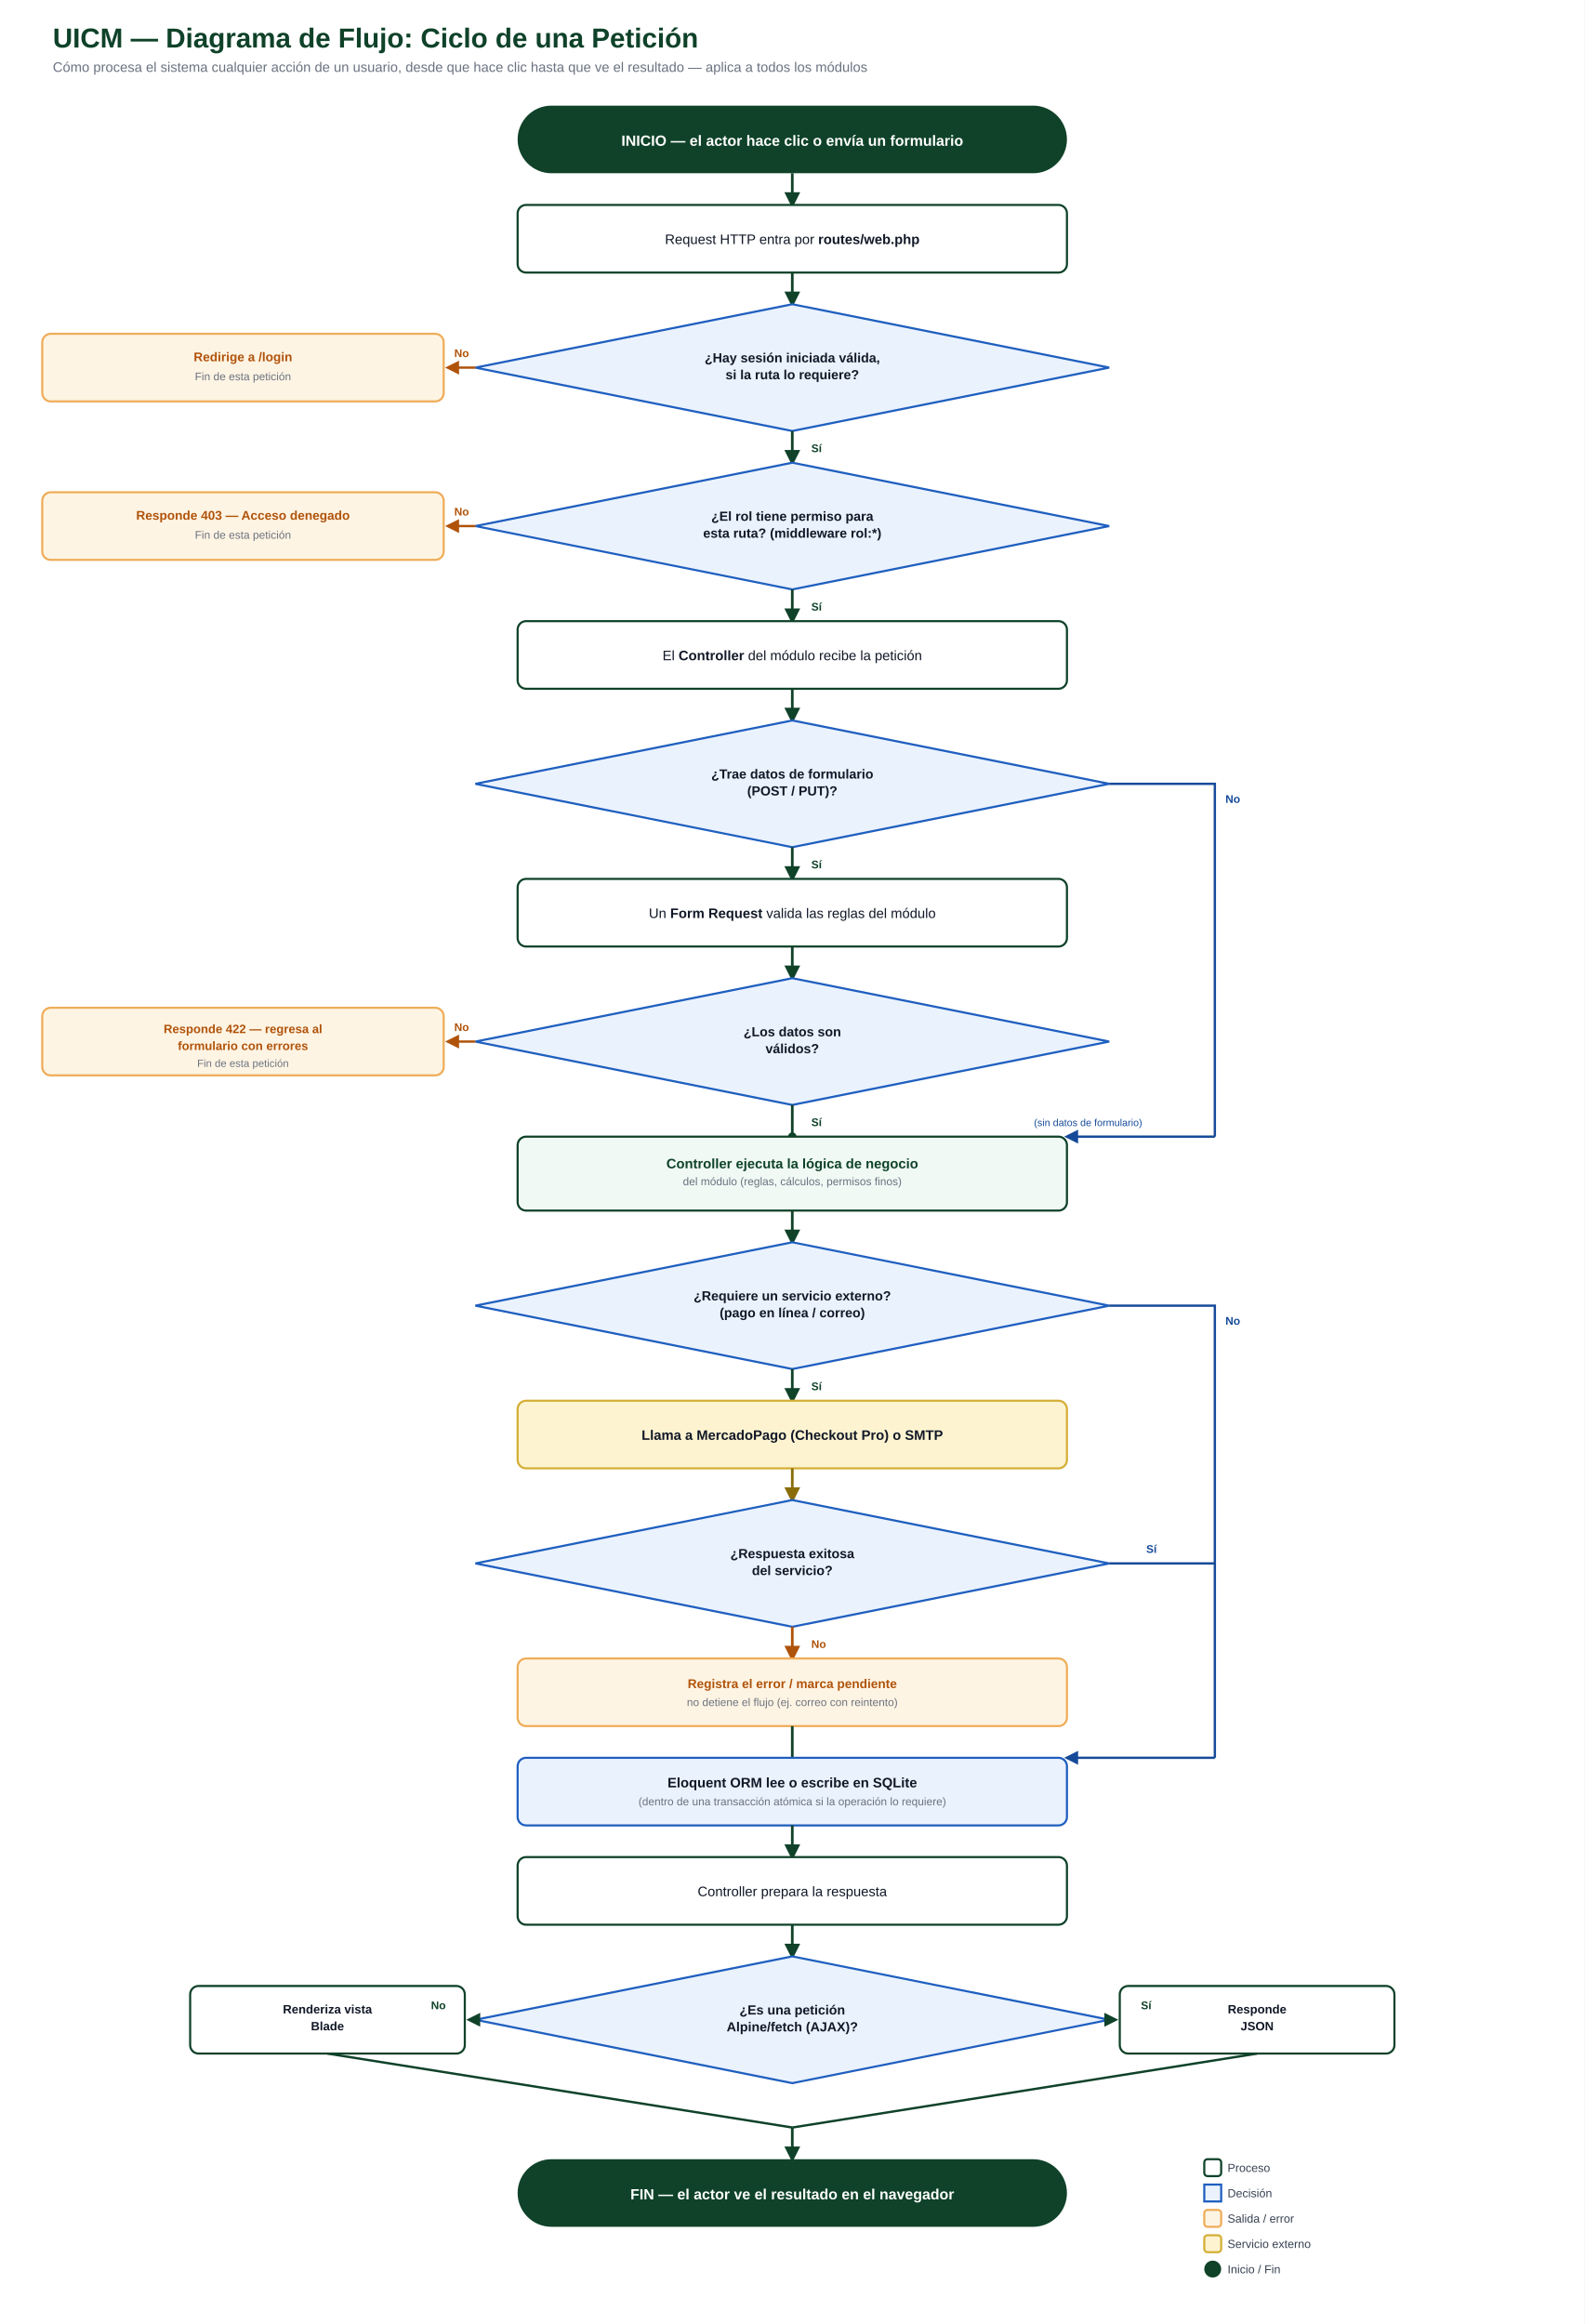
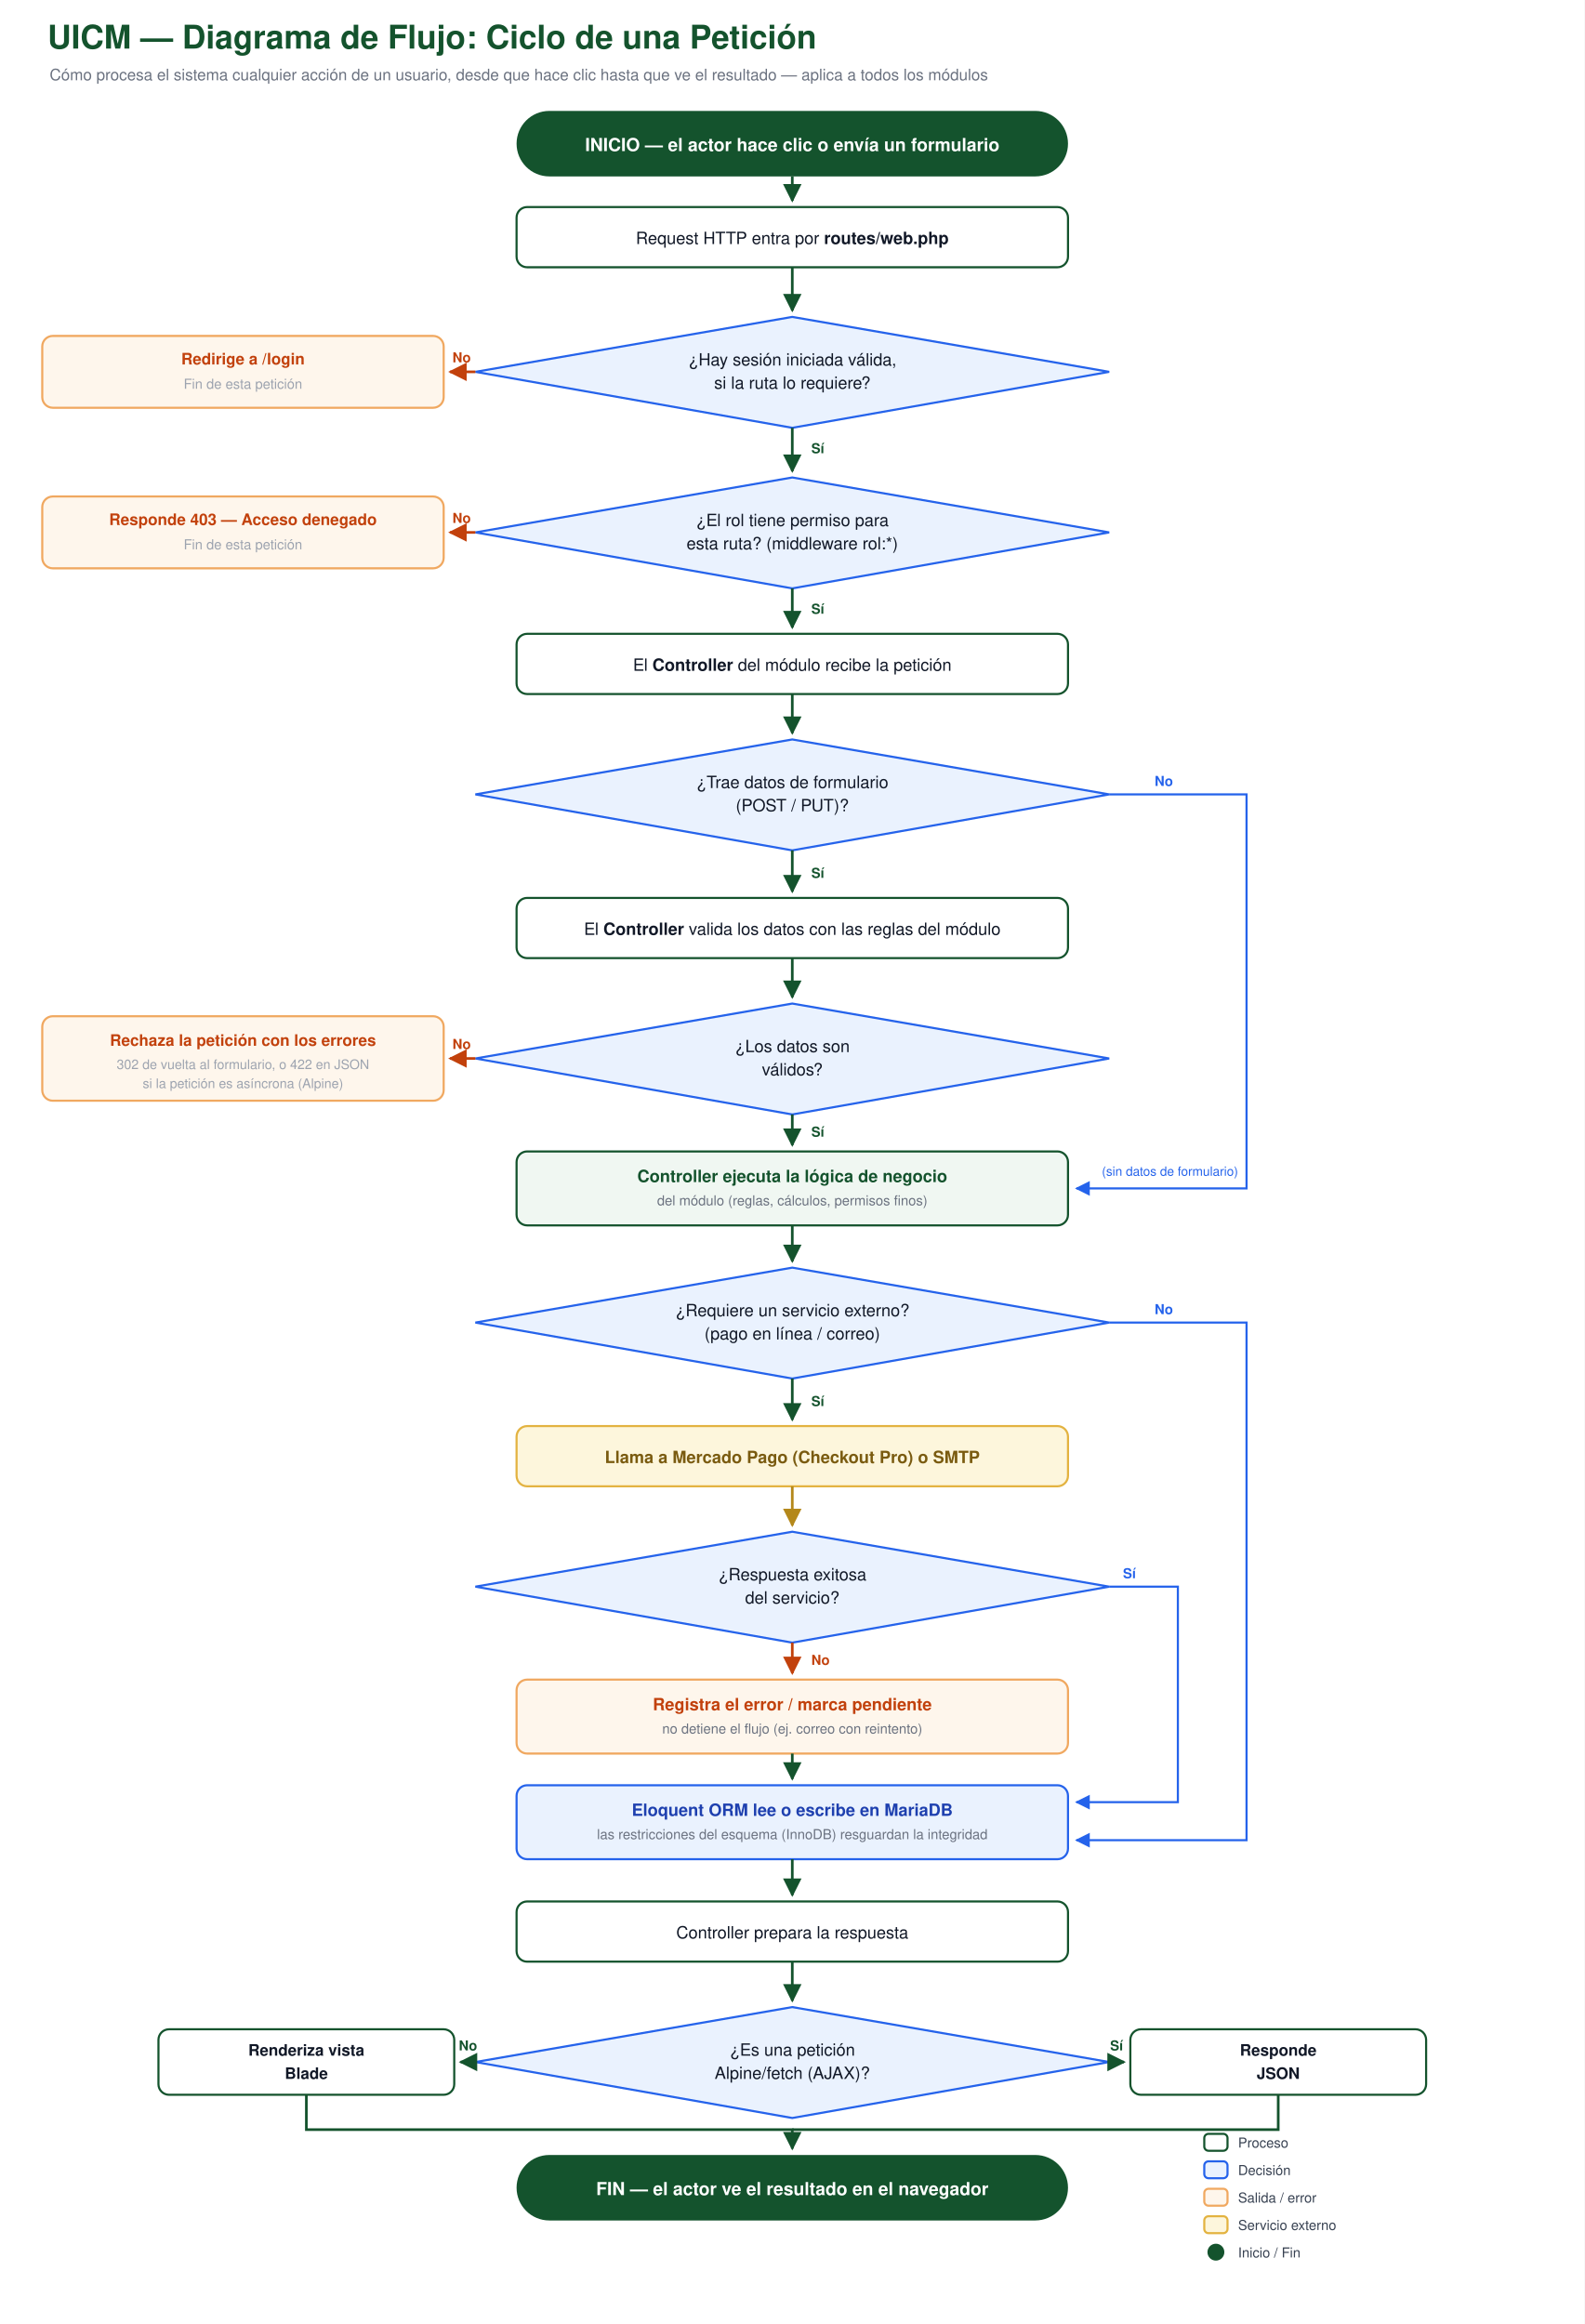
- <svg xmlns="http://www.w3.org/2000/svg" width="1500" height="2200" viewBox="0 0 1500 2200" font-family="Arial, Helvetica, sans-serif">
+ <svg xmlns="http://www.w3.org/2000/svg" width="1500" height="2200" viewBox="0 0 1500 2200" font-family="Segoe UI, Helvetica, Arial, sans-serif">
  <defs>
-     <marker id="arrowGreenF" viewBox="0 0 10 10" refX="8" refY="5" markerWidth="6" markerHeight="6" orient="auto-start-reverse">
-       <path d="M0,0 L10,5 L0,10 z" fill="#0F4229" />
+     <marker id="ahG" viewBox="0 0 10 10" refX="9" refY="5" markerWidth="7" markerHeight="7" orient="auto-start-reverse">
+       <path d="M 0 0 L 10 5 L 0 10 z" fill="#14532D" />
    </marker>
-     <marker id="arrowOrangeF" viewBox="0 0 10 10" refX="8" refY="5" markerWidth="6" markerHeight="6" orient="auto-start-reverse">
-       <path d="M0,0 L10,5 L0,10 z" fill="#b0530a" />
+     <marker id="ahB" viewBox="0 0 10 10" refX="9" refY="5" markerWidth="7" markerHeight="7" orient="auto-start-reverse">
+       <path d="M 0 0 L 10 5 L 0 10 z" fill="#2563EB" />
    </marker>
-     <marker id="arrowGoldF" viewBox="0 0 10 10" refX="8" refY="5" markerWidth="6" markerHeight="6" orient="auto-start-reverse">
-       <path d="M0,0 L10,5 L0,10 z" fill="#8a6d0a" />
+     <marker id="ahO" viewBox="0 0 10 10" refX="9" refY="5" markerWidth="7" markerHeight="7" orient="auto-start-reverse">
+       <path d="M 0 0 L 10 5 L 0 10 z" fill="#C2410C" />
    </marker>
-     <marker id="arrowBlueF" viewBox="0 0 10 10" refX="8" refY="5" markerWidth="6" markerHeight="6" orient="auto-start-reverse">
-       <path d="M0,0 L10,5 L0,10 z" fill="#164a99" />
+     <marker id="ahY" viewBox="0 0 10 10" refX="9" refY="5" markerWidth="7" markerHeight="7" orient="auto-start-reverse">
+       <path d="M 0 0 L 10 5 L 0 10 z" fill="#B4881B" />
    </marker>
  </defs>
-   <rect x="0" y="0" width="1500" height="2200" fill="#ffffff" />
-   <text x="50" y="45" font-size="26" font-weight="800" fill="#0F4229">UICM — Diagrama de Flujo: Ciclo de una Petición</text>
-   <text x="50" y="68" font-size="13" fill="#6b7280">Cómo procesa el sistema cualquier acción de un usuario, desde que hace clic hasta que ve el resultado — aplica a todos los módulos</text>
-   <g transform="translate(0,60)">
-     <rect x="490" y="40" width="520" height="64" rx="32" fill="#0F4229" />
-     <text x="750" y="78" text-anchor="middle" font-size="14" font-weight="700" fill="#ffffff">INICIO — el actor hace clic o envía un formulario</text>
-     <line x1="750" y1="104" x2="750" y2="134" stroke="#0F4229" stroke-width="2.5" marker-end="url(#arrowGreenF)" />
-     <rect x="490" y="134" width="520" height="64" rx="8" fill="#ffffff" stroke="#0F4229" stroke-width="2" />
-     <text x="750" y="171" text-anchor="middle" font-size="13" fill="#111827">Request HTTP entra por <tspan font-weight="700">routes/web.php</tspan>
-     </text>
-     <line x1="750" y1="198" x2="750" y2="228" stroke="#0F4229" stroke-width="2.5" marker-end="url(#arrowGreenF)" />
-     <polygon points="750,228 1050,288 750,348 450,288" fill="#eaf2fd" stroke="#1F5FBF" stroke-width="2" />
-     <text x="750" y="283" text-anchor="middle" font-size="12.5" font-weight="700" fill="#111827">¿Hay sesión iniciada válida,</text>
-     <text x="750" y="299" text-anchor="middle" font-size="12.5" font-weight="700" fill="#111827">si la ruta lo requiere?</text>
-     <rect x="40" y="256" width="380" height="64" rx="8" fill="#fef4e3" stroke="#EFAD5A" stroke-width="2" />
-     <text x="230" y="282" text-anchor="middle" font-size="12" font-weight="700" fill="#b0530a">Redirige a /login</text>
-     <text x="230" y="300" text-anchor="middle" font-size="10.5" fill="#6b7280">Fin de esta petición</text>
-     <line x1="450" y1="288" x2="424" y2="288" stroke="#b0530a" stroke-width="2.2" marker-end="url(#arrowOrangeF)" />
-     <text x="437" y="278" text-anchor="middle" font-size="10.5" fill="#b0530a" font-weight="700">No</text>
-     <line x1="750" y1="348" x2="750" y2="378" stroke="#0F4229" stroke-width="2.5" marker-end="url(#arrowGreenF)" />
-     <text x="768" y="368" font-size="10.5" fill="#0F4229" font-weight="700">Sí</text>
-     <polygon points="750,378 1050,438 750,498 450,438" fill="#eaf2fd" stroke="#1F5FBF" stroke-width="2" />
-     <text x="750" y="433" text-anchor="middle" font-size="12.5" font-weight="700" fill="#111827">¿El rol tiene permiso para</text>
-     <text x="750" y="449" text-anchor="middle" font-size="12.5" font-weight="700" fill="#111827">esta ruta? (middleware rol:*)</text>
-     <rect x="40" y="406" width="380" height="64" rx="8" fill="#fef4e3" stroke="#EFAD5A" stroke-width="2" />
-     <text x="230" y="432" text-anchor="middle" font-size="12" font-weight="700" fill="#b0530a">Responde 403 — Acceso denegado</text>
-     <text x="230" y="450" text-anchor="middle" font-size="10.5" fill="#6b7280">Fin de esta petición</text>
-     <line x1="450" y1="438" x2="424" y2="438" stroke="#b0530a" stroke-width="2.2" marker-end="url(#arrowOrangeF)" />
-     <text x="437" y="428" text-anchor="middle" font-size="10.5" fill="#b0530a" font-weight="700">No</text>
-     <line x1="750" y1="498" x2="750" y2="528" stroke="#0F4229" stroke-width="2.5" marker-end="url(#arrowGreenF)" />
-     <text x="768" y="518" font-size="10.5" fill="#0F4229" font-weight="700">Sí</text>
-     <rect x="490" y="528" width="520" height="64" rx="8" fill="#ffffff" stroke="#0F4229" stroke-width="2" />
-     <text x="750" y="565" text-anchor="middle" font-size="13" fill="#111827">El <tspan font-weight="700">Controller</tspan> del módulo recibe la petición</text>
-     <line x1="750" y1="592" x2="750" y2="622" stroke="#0F4229" stroke-width="2.5" marker-end="url(#arrowGreenF)" />
-     <polygon points="750,622 1050,682 750,742 450,682" fill="#eaf2fd" stroke="#1F5FBF" stroke-width="2" />
-     <text x="750" y="677" text-anchor="middle" font-size="12.5" font-weight="700" fill="#111827">¿Trae datos de formulario</text>
-     <text x="750" y="693" text-anchor="middle" font-size="12.5" font-weight="700" fill="#111827">(POST / PUT)?</text>
-     <path d="M 1050 682 H 1150 V 1016" fill="none" stroke="#164a99" stroke-width="2.2" />
-     <text x="1160" y="700" font-size="10.5" fill="#164a99" font-weight="700">No</text>
-     <line x1="750" y1="742" x2="750" y2="772" stroke="#0F4229" stroke-width="2.5" marker-end="url(#arrowGreenF)" />
-     <text x="768" y="762" font-size="10.5" fill="#0F4229" font-weight="700">Sí</text>
-     <rect x="490" y="772" width="520" height="64" rx="8" fill="#ffffff" stroke="#0F4229" stroke-width="2" />
-     <text x="750" y="809" text-anchor="middle" font-size="13" fill="#111827">Un <tspan font-weight="700">Form Request</tspan> valida las reglas del módulo</text>
-     <line x1="750" y1="836" x2="750" y2="866" stroke="#0F4229" stroke-width="2.5" marker-end="url(#arrowGreenF)" />
-     <polygon points="750,866 1050,926 750,986 450,926" fill="#eaf2fd" stroke="#1F5FBF" stroke-width="2" />
-     <text x="750" y="921" text-anchor="middle" font-size="12.5" font-weight="700" fill="#111827">¿Los datos son</text>
-     <text x="750" y="937" text-anchor="middle" font-size="12.5" font-weight="700" fill="#111827">válidos?</text>
-     <rect x="40" y="894" width="380" height="64" rx="8" fill="#fef4e3" stroke="#EFAD5A" stroke-width="2" />
-     <text x="230" y="918" text-anchor="middle" font-size="11.5" font-weight="700" fill="#b0530a">Responde 422 — regresa al</text>
-     <text x="230" y="934" text-anchor="middle" font-size="11.5" font-weight="700" fill="#b0530a">formulario con errores</text>
-     <text x="230" y="950" text-anchor="middle" font-size="10" fill="#6b7280">Fin de esta petición</text>
-     <line x1="450" y1="926" x2="424" y2="926" stroke="#b0530a" stroke-width="2.2" marker-end="url(#arrowOrangeF)" />
-     <text x="437" y="916" text-anchor="middle" font-size="10.5" fill="#b0530a" font-weight="700">No</text>
-     <line x1="750" y1="986" x2="750" y2="1016" stroke="#0F4229" stroke-width="2.5" />
-     <text x="768" y="1006" font-size="10.5" fill="#0F4229" font-weight="700">Sí</text>
-     <path d="M 1150 1016 H 1010" fill="none" stroke="#164a99" stroke-width="2.2" marker-end="url(#arrowBlueF)" />
-     <circle cx="750" cy="1016" r="4" fill="#0F4229" />
-     <text x="1030" y="1006" text-anchor="middle" font-size="9.5" fill="#164a99">(sin datos de formulario)</text>
-     <rect x="490" y="1016" width="520" height="70" rx="8" fill="#f0f9f4" stroke="#0F4229" stroke-width="2" />
-     <text x="750" y="1046" text-anchor="middle" font-size="13" font-weight="700" fill="#0F4229">Controller ejecuta la lógica de negocio</text>
-     <text x="750" y="1062" text-anchor="middle" font-size="10.5" fill="#6b7280">del módulo (reglas, cálculos, permisos finos)</text>
-     <line x1="750" y1="1086" x2="750" y2="1116" stroke="#0F4229" stroke-width="2.5" marker-end="url(#arrowGreenF)" />
-     <polygon points="750,1116 1050,1176 750,1236 450,1176" fill="#eaf2fd" stroke="#1F5FBF" stroke-width="2" />
-     <text x="750" y="1171" text-anchor="middle" font-size="12.5" font-weight="700" fill="#111827">¿Requiere un servicio externo?</text>
-     <text x="750" y="1187" text-anchor="middle" font-size="12.5" font-weight="700" fill="#111827">(pago en línea / correo)</text>
-     <path d="M 1050 1176 H 1150 V 1604" fill="none" stroke="#164a99" stroke-width="2.2" />
-     <text x="1160" y="1194" font-size="10.5" fill="#164a99" font-weight="700">No</text>
-     <line x1="750" y1="1236" x2="750" y2="1266" stroke="#0F4229" stroke-width="2.5" marker-end="url(#arrowGreenF)" />
-     <text x="768" y="1256" font-size="10.5" fill="#0F4229" font-weight="700">Sí</text>
-     <rect x="490" y="1266" width="520" height="64" rx="8" fill="#fdf3d0" stroke="#D4AF37" stroke-width="2" />
-     <text x="750" y="1303" text-anchor="middle" font-size="13" font-weight="700" fill="#111827">Llama a MercadoPago (Checkout Pro) o SMTP</text>
-     <line x1="750" y1="1330" x2="750" y2="1360" stroke="#8a6d0a" stroke-width="2.5" marker-end="url(#arrowGoldF)" />
-     <polygon points="750,1360 1050,1420 750,1480 450,1420" fill="#eaf2fd" stroke="#1F5FBF" stroke-width="2" />
-     <text x="750" y="1415" text-anchor="middle" font-size="12.5" font-weight="700" fill="#111827">¿Respuesta exitosa</text>
-     <text x="750" y="1431" text-anchor="middle" font-size="12.5" font-weight="700" fill="#111827">del servicio?</text>
-     <path d="M 1050 1420 H 1150" fill="none" stroke="#164a99" stroke-width="2.2" />
-     <text x="1090" y="1410" text-anchor="middle" font-size="10.5" fill="#164a99" font-weight="700">Sí</text>
-     <line x1="750" y1="1480" x2="750" y2="1510" stroke="#b0530a" stroke-width="2.5" marker-end="url(#arrowOrangeF)" />
-     <text x="768" y="1500" font-size="10.5" fill="#b0530a" font-weight="700">No</text>
-     <rect x="490" y="1510" width="520" height="64" rx="8" fill="#fef4e3" stroke="#EFAD5A" stroke-width="2" />
-     <text x="750" y="1538" text-anchor="middle" font-size="12" font-weight="700" fill="#b0530a">Registra el error / marca pendiente</text>
-     <text x="750" y="1555" text-anchor="middle" font-size="10.5" fill="#6b7280">no detiene el flujo (ej. correo con reintento)</text>
-     <line x1="750" y1="1574" x2="750" y2="1604" stroke="#0F4229" stroke-width="2.5" />
-     <path d="M 1150 1604 H 1010" fill="none" stroke="#164a99" stroke-width="2.2" marker-end="url(#arrowBlueF)" />
-     <rect x="490" y="1604" width="520" height="64" rx="8" fill="#eaf2fd" stroke="#1F5FBF" stroke-width="2" />
-     <text x="750" y="1632" text-anchor="middle" font-size="13" font-weight="700" fill="#111827">Eloquent ORM lee o escribe en SQLite</text>
-     <text x="750" y="1649" text-anchor="middle" font-size="10.5" fill="#6b7280">(dentro de una transacción atómica si la operación lo requiere)</text>
-     <line x1="750" y1="1668" x2="750" y2="1698" stroke="#0F4229" stroke-width="2.5" marker-end="url(#arrowGreenF)" />
-     <rect x="490" y="1698" width="520" height="64" rx="8" fill="#ffffff" stroke="#0F4229" stroke-width="2" />
-     <text x="750" y="1735" text-anchor="middle" font-size="13" fill="#111827">Controller prepara la respuesta</text>
-     <line x1="750" y1="1762" x2="750" y2="1792" stroke="#0F4229" stroke-width="2.5" marker-end="url(#arrowGreenF)" />
-     <polygon points="750,1792 1050,1852 750,1912 450,1852" fill="#eaf2fd" stroke="#1F5FBF" stroke-width="2" />
-     <text x="750" y="1847" text-anchor="middle" font-size="12.5" font-weight="700" fill="#111827">¿Es una petición</text>
-     <text x="750" y="1863" text-anchor="middle" font-size="12.5" font-weight="700" fill="#111827">Alpine/fetch (AJAX)?</text>
-     <rect x="180" y="1820" width="260" height="64" rx="8" fill="#ffffff" stroke="#0F4229" stroke-width="2" />
-     <text x="310" y="1846" text-anchor="middle" font-size="11.5" font-weight="700" fill="#111827">Renderiza vista</text>
-     <text x="310" y="1862" text-anchor="middle" font-size="11.5" font-weight="700" fill="#111827">Blade</text>
-     <line x1="450" y1="1852" x2="444" y2="1852" stroke="#0F4229" stroke-width="2.2" marker-end="url(#arrowGreenF)" />
-     <text x="415" y="1842" text-anchor="middle" font-size="10.5" fill="#0F4229" font-weight="700">No</text>
-     <rect x="1060" y="1820" width="260" height="64" rx="8" fill="#ffffff" stroke="#0F4229" stroke-width="2" />
-     <text x="1190" y="1846" text-anchor="middle" font-size="11.5" font-weight="700" fill="#111827">Responde</text>
-     <text x="1190" y="1862" text-anchor="middle" font-size="11.5" font-weight="700" fill="#111827">JSON</text>
-     <line x1="1050" y1="1852" x2="1056" y2="1852" stroke="#0F4229" stroke-width="2.2" marker-end="url(#arrowGreenF)" />
-     <text x="1085" y="1842" text-anchor="middle" font-size="10.5" fill="#0F4229" font-weight="700">Sí</text>
-     <line x1="310" y1="1884" x2="750" y2="1954" stroke="#0F4229" stroke-width="2.2" />
-     <line x1="1190" y1="1884" x2="750" y2="1954" stroke="#0F4229" stroke-width="2.2" />
-     <line x1="750" y1="1954" x2="750" y2="1984" stroke="#0F4229" stroke-width="2.5" marker-end="url(#arrowGreenF)" />
-     <rect x="490" y="1984" width="520" height="64" rx="32" fill="#0F4229" />
-     <text x="750" y="2022" text-anchor="middle" font-size="14" font-weight="700" fill="#ffffff">FIN — el actor ve el resultado en el navegador</text>
-     <g font-size="11" fill="#374151">
-       <rect x="1140" y="1984" width="16" height="16" rx="3" fill="#ffffff" stroke="#0F4229" stroke-width="2" />
-       <text x="1162" y="1996">Proceso</text>
-       <rect x="1140" y="2008" width="16" height="16" fill="#eaf2fd" stroke="#1F5FBF" stroke-width="2" />
-       <text x="1162" y="2020">Decisión</text>
-       <rect x="1140" y="2032" width="16" height="16" rx="3" fill="#fef4e3" stroke="#EFAD5A" stroke-width="2" />
-       <text x="1162" y="2044">Salida / error</text>
-       <rect x="1140" y="2056" width="16" height="16" rx="3" fill="#fdf3d0" stroke="#D4AF37" stroke-width="2" />
-       <text x="1162" y="2068">Servicio externo</text>
-       <rect x="1140" y="2080" width="16" height="16" rx="8" fill="#0F4229" />
-       <text x="1162" y="2092">Inicio / Fin</text>
-     </g>
+   <rect width="1500" height="2200" fill="#FFFFFF" />
+   <text x="45" y="46" font-size="31" font-weight="700" fill="#14532D">UICM — Diagrama de Flujo: Ciclo de una Petición</text>
+   <text x="47" y="76" font-size="15" fill="#6B7280">Cómo procesa el sistema cualquier acción de un usuario, desde que hace clic hasta que ve el resultado — aplica a todos los módulos</text>
+   <rect x="489" y="105" width="522" height="62" rx="31" fill="#14532D" />
+   <text x="750" y="143" font-size="17" font-weight="700" fill="#FFFFFF" text-anchor="middle">INICIO — el actor hace clic o envía un formulario</text>
+   <path d="M750,167 V190" stroke="#14532D" stroke-width="2.5" fill="none" marker-end="url(#ahG)" />
+   <rect x="489" y="196" width="522" height="57" rx="10" fill="#FFFFFF" stroke="#14532D" stroke-width="2" />
+   <text x="750" y="231" font-size="16" fill="#111827" text-anchor="middle">Request HTTP entra por <tspan font-weight="700">routes/web.php</tspan>
+   </text>
+   <path d="M750,253 V294" stroke="#14532D" stroke-width="2.5" fill="none" marker-end="url(#ahG)" />
+   <polygon points="750,300 1050,352 750,405 450,352" fill="#EAF2FE" stroke="#2563EB" stroke-width="2" />
+   <text x="750" y="346" font-size="16" fill="#111827" text-anchor="middle">¿Hay sesión iniciada válida,</text>
+   <text x="750" y="368" font-size="16" fill="#111827" text-anchor="middle">si la ruta lo requiere?</text>
+   <rect x="40" y="318" width="380" height="68" rx="10" fill="#FEF6EC" stroke="#F0A860" stroke-width="2" />
+   <text x="230" y="345" font-size="15" font-weight="700" fill="#C2410C" text-anchor="middle">Redirige a /login</text>
+   <text x="230" y="368" font-size="13" fill="#9CA3AF" text-anchor="middle">Fin de esta petición</text>
+   <path d="M450,352 H426" stroke="#C2410C" stroke-width="2.5" fill="none" marker-end="url(#ahO)" />
+   <text x="437" y="343" font-size="13" font-weight="700" fill="#C2410C" text-anchor="middle">No</text>
+   <path d="M750,405 V446" stroke="#14532D" stroke-width="2.5" fill="none" marker-end="url(#ahG)" />
+   <text x="768" y="429" font-size="13" font-weight="700" fill="#14532D">Sí</text>
+   <polygon points="750,452 1050,504 750,557 450,504" fill="#EAF2FE" stroke="#2563EB" stroke-width="2" />
+   <text x="750" y="498" font-size="16" fill="#111827" text-anchor="middle">¿El rol tiene permiso para</text>
+   <text x="750" y="520" font-size="16" fill="#111827" text-anchor="middle">esta ruta? (middleware rol:*)</text>
+   <rect x="40" y="470" width="380" height="68" rx="10" fill="#FEF6EC" stroke="#F0A860" stroke-width="2" />
+   <text x="230" y="497" font-size="15" font-weight="700" fill="#C2410C" text-anchor="middle">Responde 403 — Acceso denegado</text>
+   <text x="230" y="520" font-size="13" fill="#9CA3AF" text-anchor="middle">Fin de esta petición</text>
+   <path d="M450,504 H426" stroke="#C2410C" stroke-width="2.5" fill="none" marker-end="url(#ahO)" />
+   <text x="437" y="495" font-size="13" font-weight="700" fill="#C2410C" text-anchor="middle">No</text>
+   <path d="M750,557 V594" stroke="#14532D" stroke-width="2.5" fill="none" marker-end="url(#ahG)" />
+   <text x="768" y="581" font-size="13" font-weight="700" fill="#14532D">Sí</text>
+   <rect x="489" y="600" width="522" height="57" rx="10" fill="#FFFFFF" stroke="#14532D" stroke-width="2" />
+   <text x="750" y="635" font-size="16" fill="#111827" text-anchor="middle">El <tspan font-weight="700">Controller</tspan> del módulo recibe la petición</text>
+   <path d="M750,657 V694" stroke="#14532D" stroke-width="2.5" fill="none" marker-end="url(#ahG)" />
+   <polygon points="750,700 1050,752 750,805 450,752" fill="#EAF2FE" stroke="#2563EB" stroke-width="2" />
+   <text x="750" y="746" font-size="16" fill="#111827" text-anchor="middle">¿Trae datos de formulario</text>
+   <text x="750" y="768" font-size="16" fill="#111827" text-anchor="middle">(POST / PUT)?</text>
+   <path d="M750,805 V844" stroke="#14532D" stroke-width="2.5" fill="none" marker-end="url(#ahG)" />
+   <text x="768" y="831" font-size="13" font-weight="700" fill="#14532D">Sí</text>
+   <path d="M1050,752 H1180 V1125 H1019" stroke="#2563EB" stroke-width="2" fill="none" marker-end="url(#ahB)" />
+   <text x="1093" y="744" font-size="13" font-weight="700" fill="#2563EB">No</text>
+   <text x="1172" y="1113" font-size="12" fill="#2563EB" text-anchor="end">(sin datos de formulario)</text>
+   <rect x="489" y="850" width="522" height="57" rx="10" fill="#FFFFFF" stroke="#14532D" stroke-width="2" />
+   <text x="750" y="885" font-size="16" fill="#111827" text-anchor="middle">El <tspan font-weight="700">Controller</tspan> valida los datos con las reglas del módulo</text>
+   <path d="M750,907 V944" stroke="#14532D" stroke-width="2.5" fill="none" marker-end="url(#ahG)" />
+   <polygon points="750,950 1050,1002 750,1055 450,1002" fill="#EAF2FE" stroke="#2563EB" stroke-width="2" />
+   <text x="750" y="996" font-size="16" fill="#111827" text-anchor="middle">¿Los datos son</text>
+   <text x="750" y="1018" font-size="16" fill="#111827" text-anchor="middle">válidos?</text>
+   <rect x="40" y="962" width="380" height="80" rx="10" fill="#FEF6EC" stroke="#F0A860" stroke-width="2" />
+   <text x="230" y="990" font-size="15" font-weight="700" fill="#C2410C" text-anchor="middle">Rechaza la petición con los errores</text>
+   <text x="230" y="1012" font-size="12.5" fill="#9CA3AF" text-anchor="middle">302 de vuelta al formulario, o 422 en JSON</text>
+   <text x="230" y="1030" font-size="12.5" fill="#9CA3AF" text-anchor="middle">si la petición es asíncrona (Alpine)</text>
+   <path d="M450,1002 H426" stroke="#C2410C" stroke-width="2.5" fill="none" marker-end="url(#ahO)" />
+   <text x="437" y="993" font-size="13" font-weight="700" fill="#C2410C" text-anchor="middle">No</text>
+   <path d="M750,1055 V1084" stroke="#14532D" stroke-width="2.5" fill="none" marker-end="url(#ahG)" />
+   <text x="768" y="1076" font-size="13" font-weight="700" fill="#14532D">Sí</text>
+   <rect x="489" y="1090" width="522" height="70" rx="10" fill="#F0F7F2" stroke="#14532D" stroke-width="2" />
+   <text x="750" y="1119" font-size="16" font-weight="700" fill="#14532D" text-anchor="middle">Controller ejecuta la lógica de negocio</text>
+   <text x="750" y="1141" font-size="13" fill="#6B7280" text-anchor="middle">del módulo (reglas, cálculos, permisos finos)</text>
+   <path d="M750,1160 V1194" stroke="#14532D" stroke-width="2.5" fill="none" marker-end="url(#ahG)" />
+   <polygon points="750,1200 1050,1252 750,1305 450,1252" fill="#EAF2FE" stroke="#2563EB" stroke-width="2" />
+   <text x="750" y="1246" font-size="16" fill="#111827" text-anchor="middle">¿Requiere un servicio externo?</text>
+   <text x="750" y="1268" font-size="16" fill="#111827" text-anchor="middle">(pago en línea / correo)</text>
+   <path d="M750,1305 V1344" stroke="#14532D" stroke-width="2.5" fill="none" marker-end="url(#ahG)" />
+   <text x="768" y="1331" font-size="13" font-weight="700" fill="#14532D">Sí</text>
+   <path d="M1050,1252 H1180 V1742 H1019" stroke="#2563EB" stroke-width="2" fill="none" marker-end="url(#ahB)" />
+   <text x="1093" y="1244" font-size="13" font-weight="700" fill="#2563EB">No</text>
+   <rect x="489" y="1350" width="522" height="57" rx="10" fill="#FDF6DC" stroke="#E3B341" stroke-width="2" />
+   <text x="750" y="1385" font-size="16" font-weight="700" fill="#7A5B10" text-anchor="middle">Llama a Mercado Pago (Checkout Pro) o SMTP</text>
+   <path d="M750,1407 V1444" stroke="#B4881B" stroke-width="2.5" fill="none" marker-end="url(#ahY)" />
+   <polygon points="750,1450 1050,1502 750,1555 450,1502" fill="#EAF2FE" stroke="#2563EB" stroke-width="2" />
+   <text x="750" y="1496" font-size="16" fill="#111827" text-anchor="middle">¿Respuesta exitosa</text>
+   <text x="750" y="1518" font-size="16" fill="#111827" text-anchor="middle">del servicio?</text>
+   <path d="M1050,1502 H1115 V1706 H1019" stroke="#2563EB" stroke-width="2" fill="none" marker-end="url(#ahB)" />
+   <text x="1063" y="1494" font-size="13" font-weight="700" fill="#2563EB">Sí</text>
+   <path d="M750,1555 V1584" stroke="#C2410C" stroke-width="2.5" fill="none" marker-end="url(#ahO)" />
+   <text x="768" y="1576" font-size="13" font-weight="700" fill="#C2410C">No</text>
+   <rect x="489" y="1590" width="522" height="70" rx="10" fill="#FEF6EC" stroke="#F0A860" stroke-width="2" />
+   <text x="750" y="1619" font-size="16" font-weight="700" fill="#C2410C" text-anchor="middle">Registra el error / marca pendiente</text>
+   <text x="750" y="1641" font-size="13" fill="#6B7280" text-anchor="middle">no detiene el flujo (ej. correo con reintento)</text>
+   <path d="M750,1660 V1684" stroke="#14532D" stroke-width="2.5" fill="none" marker-end="url(#ahG)" />
+   <rect x="489" y="1690" width="522" height="70" rx="10" fill="#EAF2FE" stroke="#2563EB" stroke-width="2" />
+   <text x="750" y="1719" font-size="16" font-weight="700" fill="#1E40AF" text-anchor="middle">Eloquent ORM lee o escribe en MariaDB</text>
+   <text x="750" y="1741" font-size="13" fill="#6B7280" text-anchor="middle">las restricciones del esquema (InnoDB) resguardan la integridad</text>
+   <path d="M750,1760 V1794" stroke="#14532D" stroke-width="2.5" fill="none" marker-end="url(#ahG)" />
+   <rect x="489" y="1800" width="522" height="57" rx="10" fill="#FFFFFF" stroke="#14532D" stroke-width="2" />
+   <text x="750" y="1835" font-size="16" fill="#111827" text-anchor="middle">Controller prepara la respuesta</text>
+   <path d="M750,1857 V1894" stroke="#14532D" stroke-width="2.5" fill="none" marker-end="url(#ahG)" />
+   <polygon points="750,1900 1050,1952 750,2005 450,1952" fill="#EAF2FE" stroke="#2563EB" stroke-width="2" />
+   <text x="750" y="1946" font-size="16" fill="#111827" text-anchor="middle">¿Es una petición</text>
+   <text x="750" y="1968" font-size="16" fill="#111827" text-anchor="middle">Alpine/fetch (AJAX)?</text>
+   <rect x="150" y="1921" width="280" height="62" rx="10" fill="#FFFFFF" stroke="#14532D" stroke-width="2" />
+   <text x="290" y="1946" font-size="15" font-weight="700" fill="#111827" text-anchor="middle">Renderiza vista</text>
+   <text x="290" y="1968" font-size="15" font-weight="700" fill="#111827" text-anchor="middle">Blade</text>
+   <path d="M450,1952 H436" stroke="#14532D" stroke-width="2.5" fill="none" marker-end="url(#ahG)" />
+   <text x="443" y="1941" font-size="13" font-weight="700" fill="#14532D" text-anchor="middle">No</text>
+   <rect x="1070" y="1921" width="280" height="62" rx="10" fill="#FFFFFF" stroke="#14532D" stroke-width="2" />
+   <text x="1210" y="1946" font-size="15" font-weight="700" fill="#111827" text-anchor="middle">Responde</text>
+   <text x="1210" y="1968" font-size="15" font-weight="700" fill="#111827" text-anchor="middle">JSON</text>
+   <path d="M1050,1952 H1064" stroke="#14532D" stroke-width="2.5" fill="none" marker-end="url(#ahG)" />
+   <text x="1057" y="1941" font-size="13" font-weight="700" fill="#14532D" text-anchor="middle">Sí</text>
+   <path d="M290,1983 V2016 H750 V2034" stroke="#14532D" stroke-width="2.5" fill="none" marker-end="url(#ahG)" />
+   <path d="M1210,1983 V2016 H750" stroke="#14532D" stroke-width="2.5" fill="none" />
+   <rect x="489" y="2040" width="522" height="62" rx="31" fill="#14532D" />
+   <text x="750" y="2078" font-size="17" font-weight="700" fill="#FFFFFF" text-anchor="middle">FIN — el actor ve el resultado en el navegador</text>
+   <g transform="translate(1140,2020)">
+     <rect x="0" y="0" width="22" height="16" rx="4" fill="#FFFFFF" stroke="#14532D" stroke-width="2" />
+     <text x="32" y="13" font-size="13" fill="#374151">Proceso</text>
+     <rect x="0" y="26" width="22" height="16" rx="4" fill="#EAF2FE" stroke="#2563EB" stroke-width="2" />
+     <text x="32" y="39" font-size="13" fill="#374151">Decisión</text>
+     <rect x="0" y="52" width="22" height="16" rx="4" fill="#FEF6EC" stroke="#F0A860" stroke-width="2" />
+     <text x="32" y="65" font-size="13" fill="#374151">Salida / error</text>
+     <rect x="0" y="78" width="22" height="16" rx="4" fill="#FDF6DC" stroke="#E3B341" stroke-width="2" />
+     <text x="32" y="91" font-size="13" fill="#374151">Servicio externo</text>
+     <circle cx="11" cy="112" r="8" fill="#14532D" />
+     <text x="32" y="117" font-size="13" fill="#374151">Inicio / Fin</text>
  </g>
</svg>
